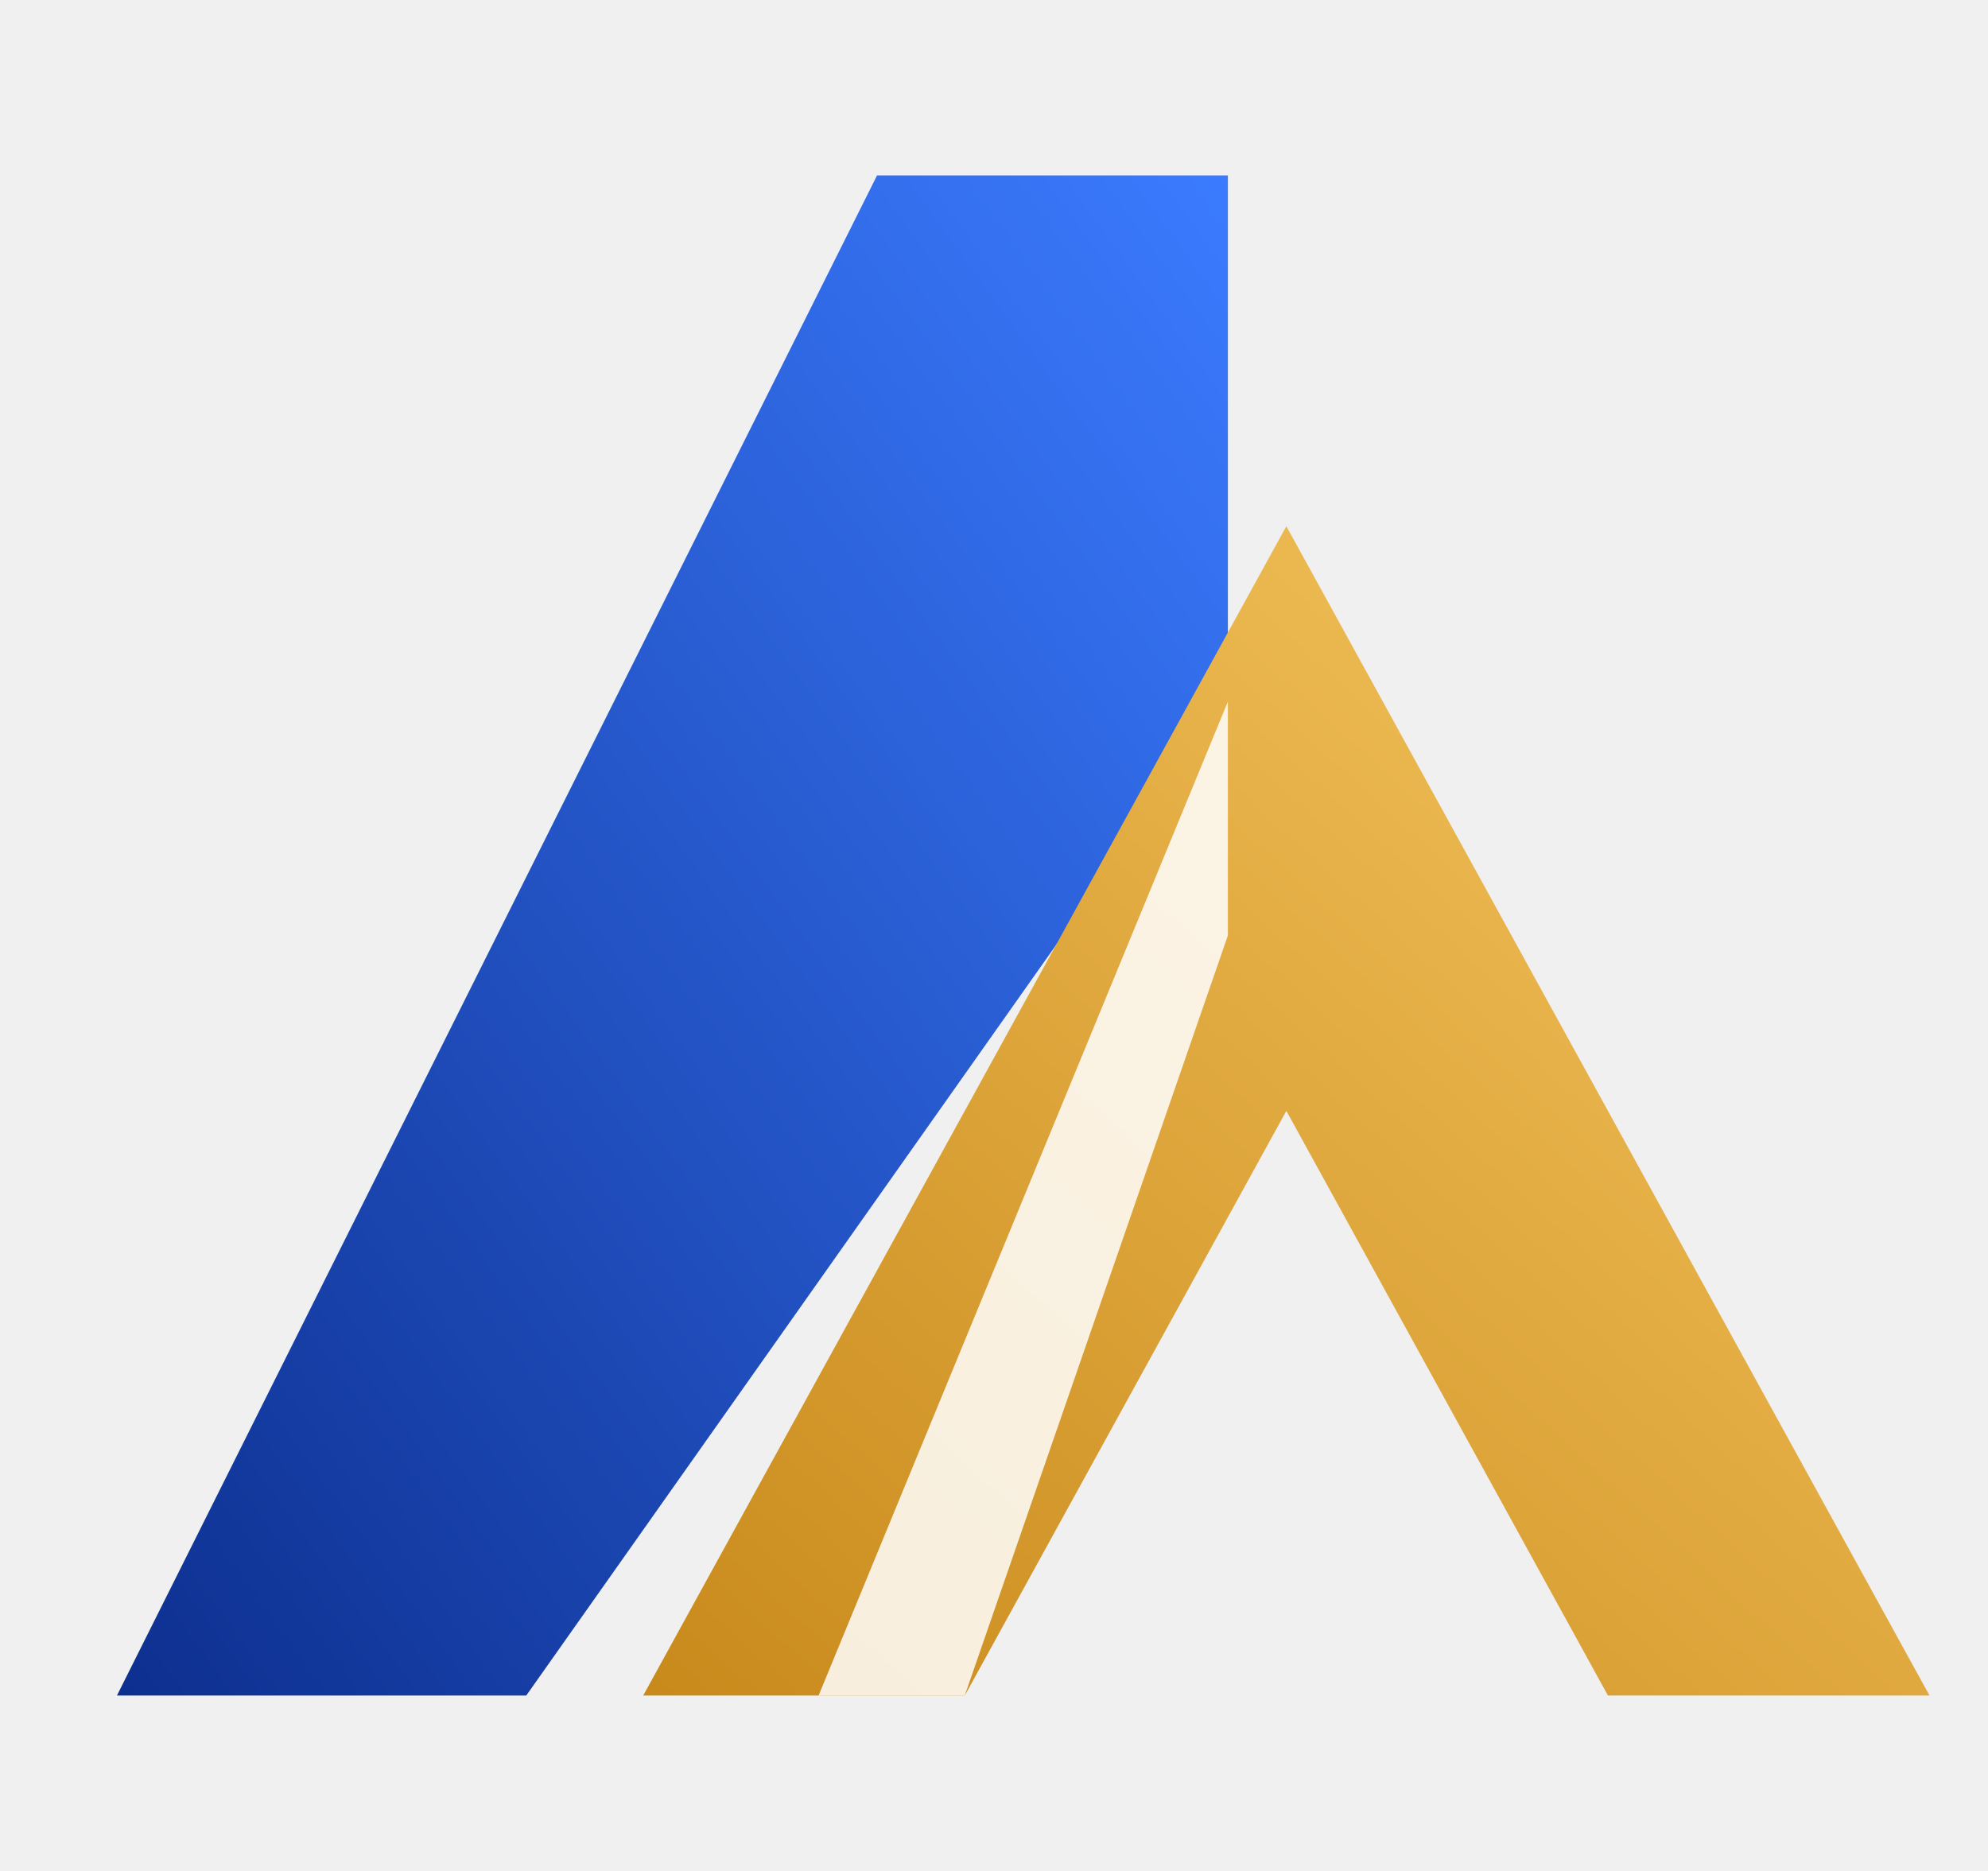
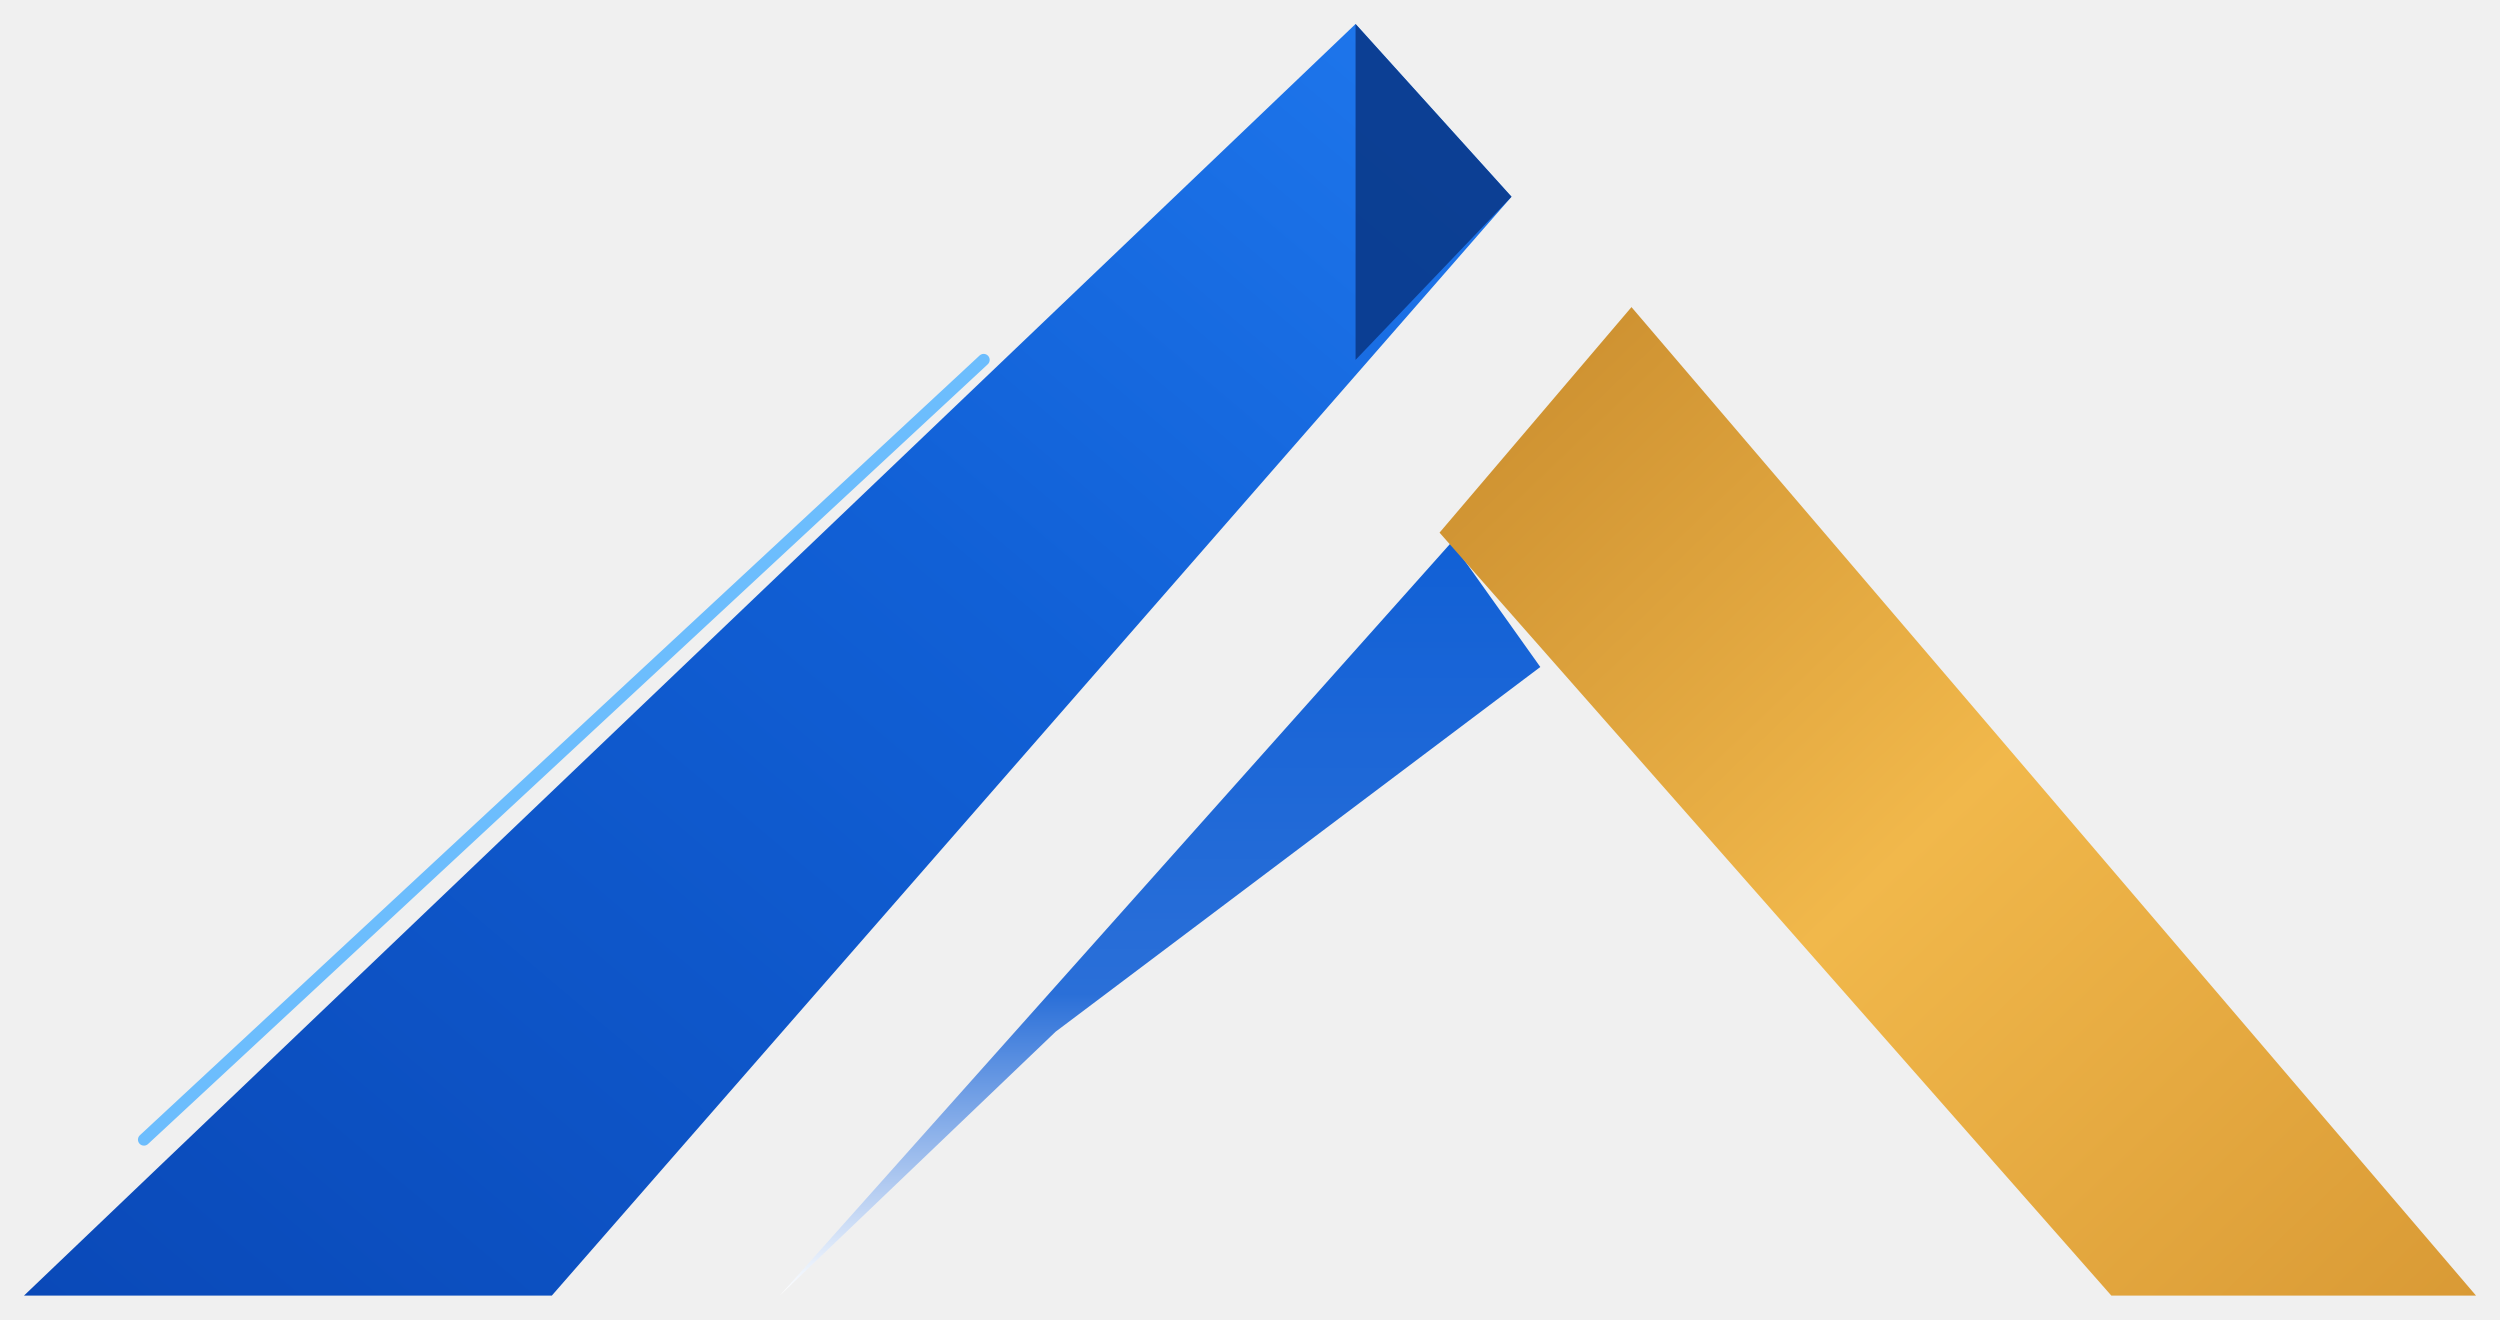
- <svg xmlns="http://www.w3.org/2000/svg" viewBox="0 0 68 64" role="img" aria-label="Vértice">
+ <svg xmlns="http://www.w3.org/2000/svg" viewBox="60 40 1042 550" role="img" aria-label="Vértice">
  <defs>
-     <linearGradient id="b" x1="0" y1="1" x2="1" y2="0">
-       <stop offset="0" stop-color="#0d2f8f" />
-       <stop offset="1" stop-color="#3b7bff" />
+     <linearGradient id="ab" x1="0" y1="1" x2="1" y2="0">
+       <stop offset="0" stop-color="#0a49b8" />
+       <stop offset=".6" stop-color="#1160d6" />
+       <stop offset="1" stop-color="#1f78ee" />
    </linearGradient>
-     <linearGradient id="g" x1="0" y1="1" x2="1" y2="0">
-       <stop offset="0" stop-color="#c98a1c" />
-       <stop offset="1" stop-color="#f7c862" />
+     <linearGradient id="ag" x1="0" y1="0" x2="1" y2="1">
+       <stop offset="0" stop-color="#c78a2c" />
+       <stop offset=".5" stop-color="#f1b84b" />
+       <stop offset="1" stop-color="#d99a35" />
+     </linearGradient>
+     <linearGradient id="as" x1="0" y1="0" x2="0" y2="1">
+       <stop offset="0" stop-color="#1160d6" />
+       <stop offset=".6" stop-color="#2a6fd8" />
+       <stop offset="1" stop-color="#ffffff" />
    </linearGradient>
  </defs>
-   <polygon points="4,58 30,6 42,6 42,24 18,58" fill="url(#b)" />
-   <polygon points="22,58 44,18 66,58 55,58 44,38 33,58" fill="url(#g)" />
-   <polygon points="42,24 42,32 33,58 28,58" fill="#ffffff" fill-opacity=".85" />
+   <polygon points="70,580 625,50 690,122 290,580" fill="url(#ab)" />
+   <polygon points="625,50 690,122 625,190" fill="#08327f" fill-opacity=".8" />
+   <line x1="120" y1="515" x2="470" y2="190" stroke="#55b4ff" stroke-width="5" stroke-linecap="round" opacity=".85" />
+   <polygon points="665,266 702,318 500,470 385,580" fill="url(#as)" />
+   <polygon points="740,168 1092,580 940,580 660,262" fill="url(#ag)" />
</svg>
